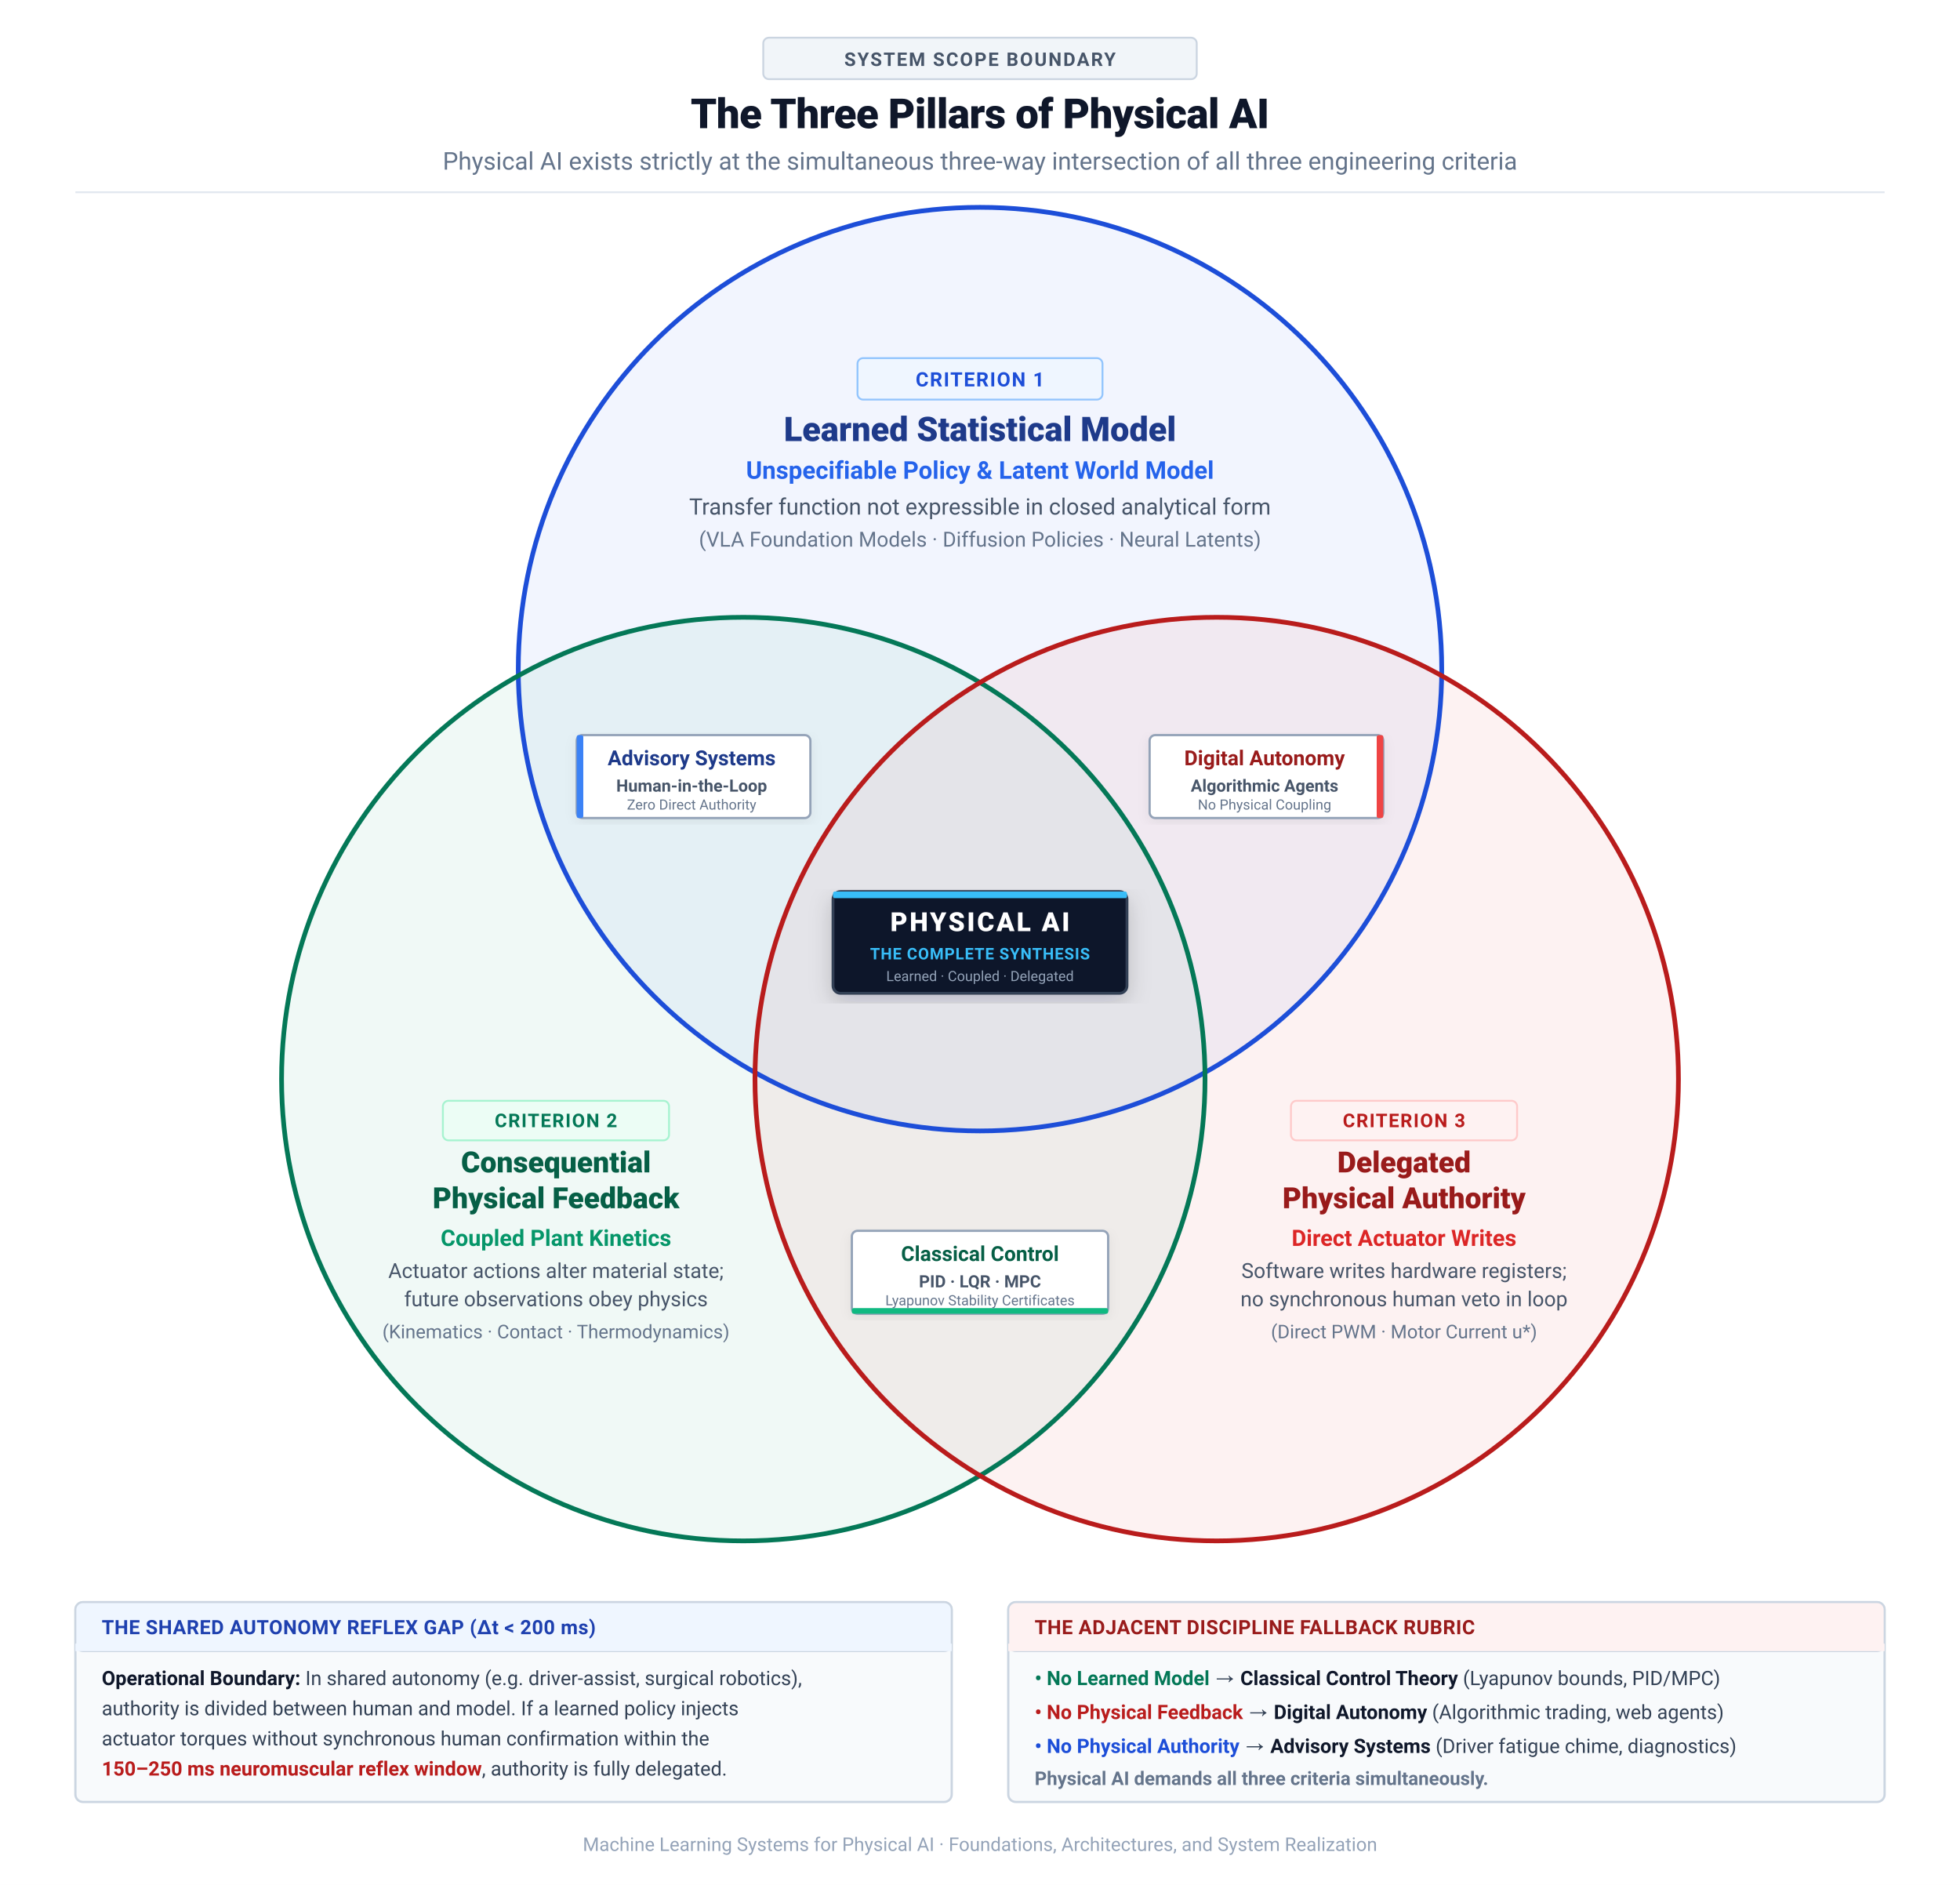
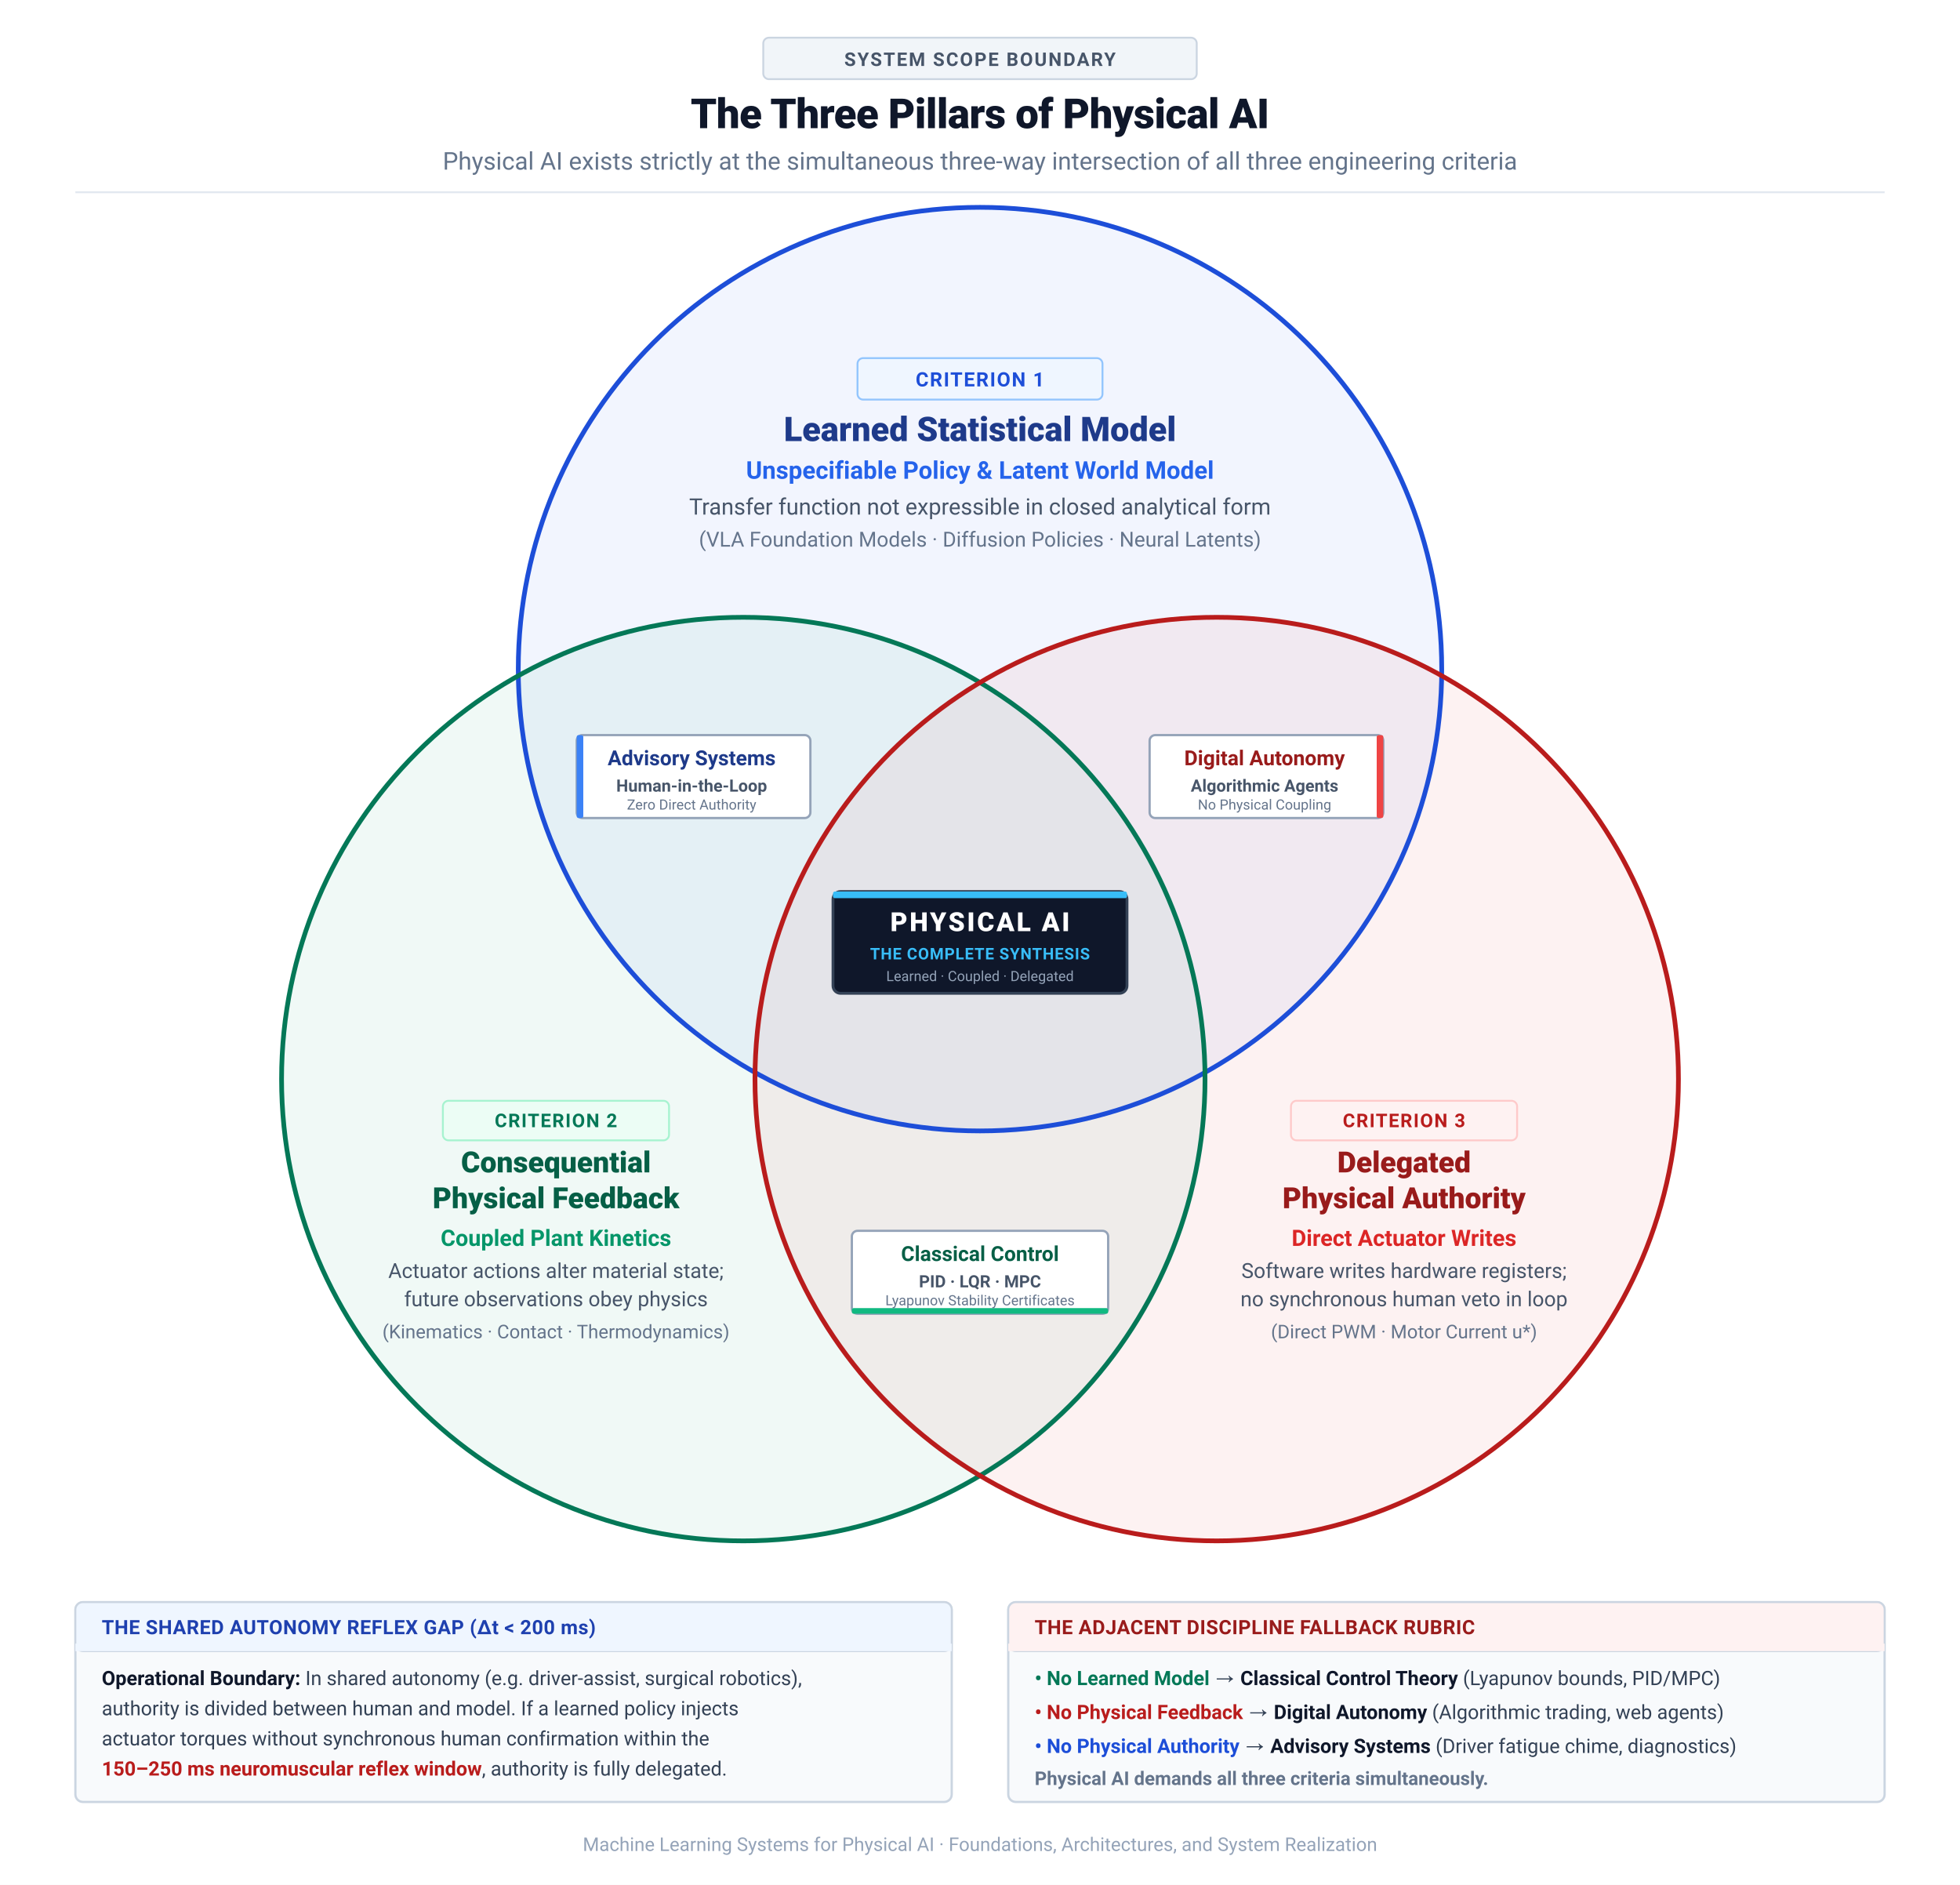
<svg xmlns="http://www.w3.org/2000/svg" viewBox="0 0 1040 1000" width="1040" height="1000" font-family="-apple-system, BlinkMacSystemFont, 'Segoe UI', Roboto, Helvetica, Arial, sans-serif">
  <defs>
-     <filter id="soft-shadow" x="-8%" y="-8%" width="116%" height="116%">
-       <feDropShadow dx="0" dy="2" stdDeviation="3" flood-color="#0F172A" flood-opacity="0.06" />
-     </filter>
-     <filter id="hero-shadow" x="-10%" y="-10%" width="120%" height="120%">
-       <feDropShadow dx="0" dy="4" stdDeviation="6" flood-color="#0F172A" flood-opacity="0.18" />
-     </filter>
+     
  </defs>
  <rect width="1040" height="1000" fill="#FFFFFF" />
  <g transform="translate(520, 34)" text-anchor="middle">
    <rect x="-115" y="-14" width="230" height="22" rx="3" fill="#F1F5F9" stroke="#CBD5E1" stroke-width="1" />
    <text y="1" font-size="10" font-weight="700" fill="#475569" letter-spacing="0.08em">SYSTEM SCOPE BOUNDARY</text>
    <text y="34" font-size="22" font-weight="800" fill="#0F172A" letter-spacing="-0.01em">The Three Pillars of Physical AI</text>
    <text y="56" font-size="13" fill="#64748B">Physical AI exists strictly at the simultaneous three-way intersection of all three engineering criteria</text>
  </g>
  <line x1="40" y1="102" x2="1000" y2="102" stroke="#E2E8F0" stroke-width="1" />
  <g id="venn-fills">
    <circle cx="520" cy="355" r="245" fill="#2563EB" fill-opacity="0.06" />
    <circle cx="394.4" cy="572.5" r="245" fill="#059669" fill-opacity="0.06" />
    <circle cx="645.6" cy="572.5" r="245" fill="#DC2626" fill-opacity="0.06" />
  </g>
  <g id="venn-strokes">
    <circle cx="520" cy="355" r="245" fill="none" stroke="#1D4ED8" stroke-width="2.5" />
    <circle cx="394.4" cy="572.5" r="245" fill="none" stroke="#047857" stroke-width="2.5" />
    <circle cx="645.6" cy="572.5" r="245" fill="none" stroke="#B91C1C" stroke-width="2.5" />
  </g>
  <g transform="translate(520, 202)" text-anchor="middle">
    <rect x="-65" y="-12" width="130" height="22" rx="3" fill="#EFF6FF" stroke="#93C5FD" stroke-width="1" />
    <text y="3" font-size="10.5" font-weight="700" fill="#1D4ED8" letter-spacing="0.06em">CRITERION 1</text>
    <text y="32" font-size="18" font-weight="800" fill="#1E3A8A">Learned Statistical Model</text>
    <text y="52" font-size="13" font-weight="600" fill="#2563EB">Unspecifiable Policy &amp; Latent World Model</text>
    <text y="71" font-size="12" fill="#475569">Transfer function not expressible in closed analytical form</text>
    <text y="88" font-size="11" fill="#64748B">(VLA Foundation Models · Diffusion Policies · Neural Latents)</text>
  </g>
  <g transform="translate(295, 595)" text-anchor="middle">
    <rect x="-60" y="-11" width="120" height="21" rx="3" fill="#ECFDF5" stroke="#A7F3D0" stroke-width="1" />
    <text y="3" font-size="10" font-weight="700" fill="#047857" letter-spacing="0.06em">CRITERION 2</text>
    <text y="27" font-size="15.5" font-weight="800" fill="#065F46">Consequential</text>
    <text y="46" font-size="15.5" font-weight="800" fill="#065F46">Physical Feedback</text>
    <text y="66" font-size="12" font-weight="600" fill="#059669">Coupled Plant Kinetics</text>
    <text y="83" font-size="11" fill="#475569">Actuator actions alter material state;</text>
    <text y="98" font-size="11" fill="#475569">future observations obey physics</text>
    <text y="115" font-size="10" fill="#64748B">(Kinematics · Contact · Thermodynamics)</text>
  </g>
  <g transform="translate(745, 595)" text-anchor="middle">
    <rect x="-60" y="-11" width="120" height="21" rx="3" fill="#FEF2F2" stroke="#FECACA" stroke-width="1" />
    <text y="3" font-size="10" font-weight="700" fill="#B91C1C" letter-spacing="0.06em">CRITERION 3</text>
    <text y="27" font-size="15.5" font-weight="800" fill="#991B1B">Delegated</text>
    <text y="46" font-size="15.5" font-weight="800" fill="#991B1B">Physical Authority</text>
    <text y="66" font-size="12" font-weight="600" fill="#DC2626">Direct Actuator Writes</text>
    <text y="83" font-size="11" fill="#475569">Software writes hardware registers;</text>
    <text y="98" font-size="11" fill="#475569">no synchronous human veto in loop</text>
    <text y="115" font-size="10" fill="#64748B">(Direct PWM · Motor Current u*)</text>
  </g>
  <g transform="translate(368, 412)">
-     <rect x="-62" y="-22" width="124" height="44" rx="3" fill="#FFFFFF" stroke="#94A3B8" stroke-width="1.2" filter="url(#soft-shadow)" />
+     <rect x="-62" y="-22" width="124" height="44" rx="3" fill="#FFFFFF" stroke="#94A3B8" stroke-width="1.2" />
    <rect x="-62" y="-22" width="3.5" height="44" rx="1" fill="#3B82F6" />
    <text x="-1" y="-6" font-size="11" font-weight="700" fill="#1E3A8A" text-anchor="middle">Advisory Systems</text>
    <text x="-1" y="8" font-size="9" font-weight="600" fill="#475569" text-anchor="middle">Human-in-the-Loop</text>
    <text x="-1" y="17.5" font-size="7.5" fill="#64748B" text-anchor="middle">Zero Direct Authority</text>
  </g>
  <g transform="translate(672, 412)">
-     <rect x="-62" y="-22" width="124" height="44" rx="3" fill="#FFFFFF" stroke="#94A3B8" stroke-width="1.2" filter="url(#soft-shadow)" />
+     <rect x="-62" y="-22" width="124" height="44" rx="3" fill="#FFFFFF" stroke="#94A3B8" stroke-width="1.2" />
    <rect x="58.5" y="-22" width="3.5" height="44" rx="1" fill="#EF4444" />
    <text x="-1" y="-6" font-size="11" font-weight="700" fill="#991B1B" text-anchor="middle">Digital Autonomy</text>
    <text x="-1" y="8" font-size="9" font-weight="600" fill="#475569" text-anchor="middle">Algorithmic Agents</text>
    <text x="-1" y="17.5" font-size="7.5" fill="#64748B" text-anchor="middle">No Physical Coupling</text>
  </g>
  <g transform="translate(520, 675)">
-     <rect x="-68" y="-22" width="136" height="44" rx="3" fill="#FFFFFF" stroke="#94A3B8" stroke-width="1.2" filter="url(#soft-shadow)" />
+     <rect x="-68" y="-22" width="136" height="44" rx="3" fill="#FFFFFF" stroke="#94A3B8" stroke-width="1.2" />
    <rect x="-68" y="19" width="136" height="3" rx="1" fill="#10B981" />
    <text y="-6" font-size="11" font-weight="700" fill="#065F46" text-anchor="middle">Classical Control</text>
    <text y="8" font-size="9" font-weight="600" fill="#475569" text-anchor="middle">PID · LQR · MPC</text>
    <text y="17.5" font-size="7.5" fill="#64748B" text-anchor="middle">Lyapunov Stability Certificates</text>
  </g>
  <g transform="translate(520, 500)">
-     <rect x="-78" y="-27" width="156" height="54" rx="4" fill="#0F172A" stroke="#334155" stroke-width="1.5" filter="url(#hero-shadow)" />
+     <rect x="-78" y="-27" width="156" height="54" rx="4" fill="#0F172A" stroke="#334155" stroke-width="1.5" />
    <rect x="-78" y="-27" width="156" height="3.5" rx="1" fill="#38BDF8" />
    <text y="-6" font-size="14" font-weight="800" fill="#FFFFFF" text-anchor="middle" letter-spacing="0.08em">PHYSICAL AI</text>
    <text y="9" font-size="8.5" font-weight="600" fill="#38BDF8" text-anchor="middle" letter-spacing="0.04em">THE COMPLETE SYNTHESIS</text>
    <text y="20.5" font-size="7.5" fill="#94A3B8" text-anchor="middle">Learned · Coupled · Delegated</text>
  </g>
  <g transform="translate(40, 850)">
    <rect width="465" height="106" rx="4" fill="#F8FAFC" stroke="#CBD5E1" stroke-width="1.2" />
    <rect width="465" height="26" rx="4" fill="#EFF6FF" stroke="#CBD5E1" stroke-width="1" />
    <rect x="0" y="22" width="465" height="4" fill="#EFF6FF" />
    <text x="14" y="17" font-size="10.5" font-weight="700" fill="#1E40AF" letter-spacing="0.02em">THE SHARED AUTONOMY REFLEX GAP (Δt &lt; 200 ms)</text>
    <text x="14" y="44" font-size="10.5" fill="#334155">
      <tspan font-weight="700" fill="#0F172A">Operational Boundary:</tspan> In shared autonomy (e.g. driver-assist, surgical robotics),
    </text>
    <text x="14" y="60" font-size="10.5" fill="#334155">
      authority is divided between human and model. If a learned policy injects
    </text>
    <text x="14" y="76" font-size="10.5" fill="#334155">
      actuator torques without synchronous human confirmation within the
    </text>
    <text x="14" y="92" font-size="10.5" fill="#334155">
      <tspan font-weight="700" fill="#B91C1C">150–250 ms neuromuscular reflex window</tspan>, authority is fully delegated.
    </text>
  </g>
  <g transform="translate(535, 850)">
    <rect width="465" height="106" rx="4" fill="#F8FAFC" stroke="#CBD5E1" stroke-width="1.2" />
    <rect width="465" height="26" rx="4" fill="#FEF2F2" stroke="#CBD5E1" stroke-width="1" />
    <rect x="0" y="22" width="465" height="4" fill="#FEF2F2" />
    <text x="14" y="17" font-size="10.5" font-weight="700" fill="#991B1B" letter-spacing="0.02em">THE ADJACENT DISCIPLINE FALLBACK RUBRIC</text>
    <text x="14" y="44" font-size="10.5" fill="#334155">
      <tspan font-weight="700" fill="#047857">• No Learned Model</tspan> → <tspan font-weight="600" fill="#0F172A">Classical Control Theory</tspan> (Lyapunov bounds, PID/MPC)
    </text>
    <text x="14" y="62" font-size="10.5" fill="#334155">
      <tspan font-weight="700" fill="#B91C1C">• No Physical Feedback</tspan> → <tspan font-weight="600" fill="#0F172A">Digital Autonomy</tspan> (Algorithmic trading, web agents)
    </text>
    <text x="14" y="80" font-size="10.5" fill="#334155">
      <tspan font-weight="700" fill="#1D4ED8">• No Physical Authority</tspan> → <tspan font-weight="600" fill="#0F172A">Advisory Systems</tspan> (Driver fatigue chime, diagnostics)
    </text>
    <text x="14" y="97" font-size="10" font-weight="700" fill="#64748B">
      Physical AI demands all three criteria simultaneously.
    </text>
  </g>
  <g transform="translate(520, 982)" text-anchor="middle">
    <text font-size="10" fill="#94A3B8">Machine Learning Systems for Physical AI · Foundations, Architectures, and System Realization</text>
  </g>
</svg>
